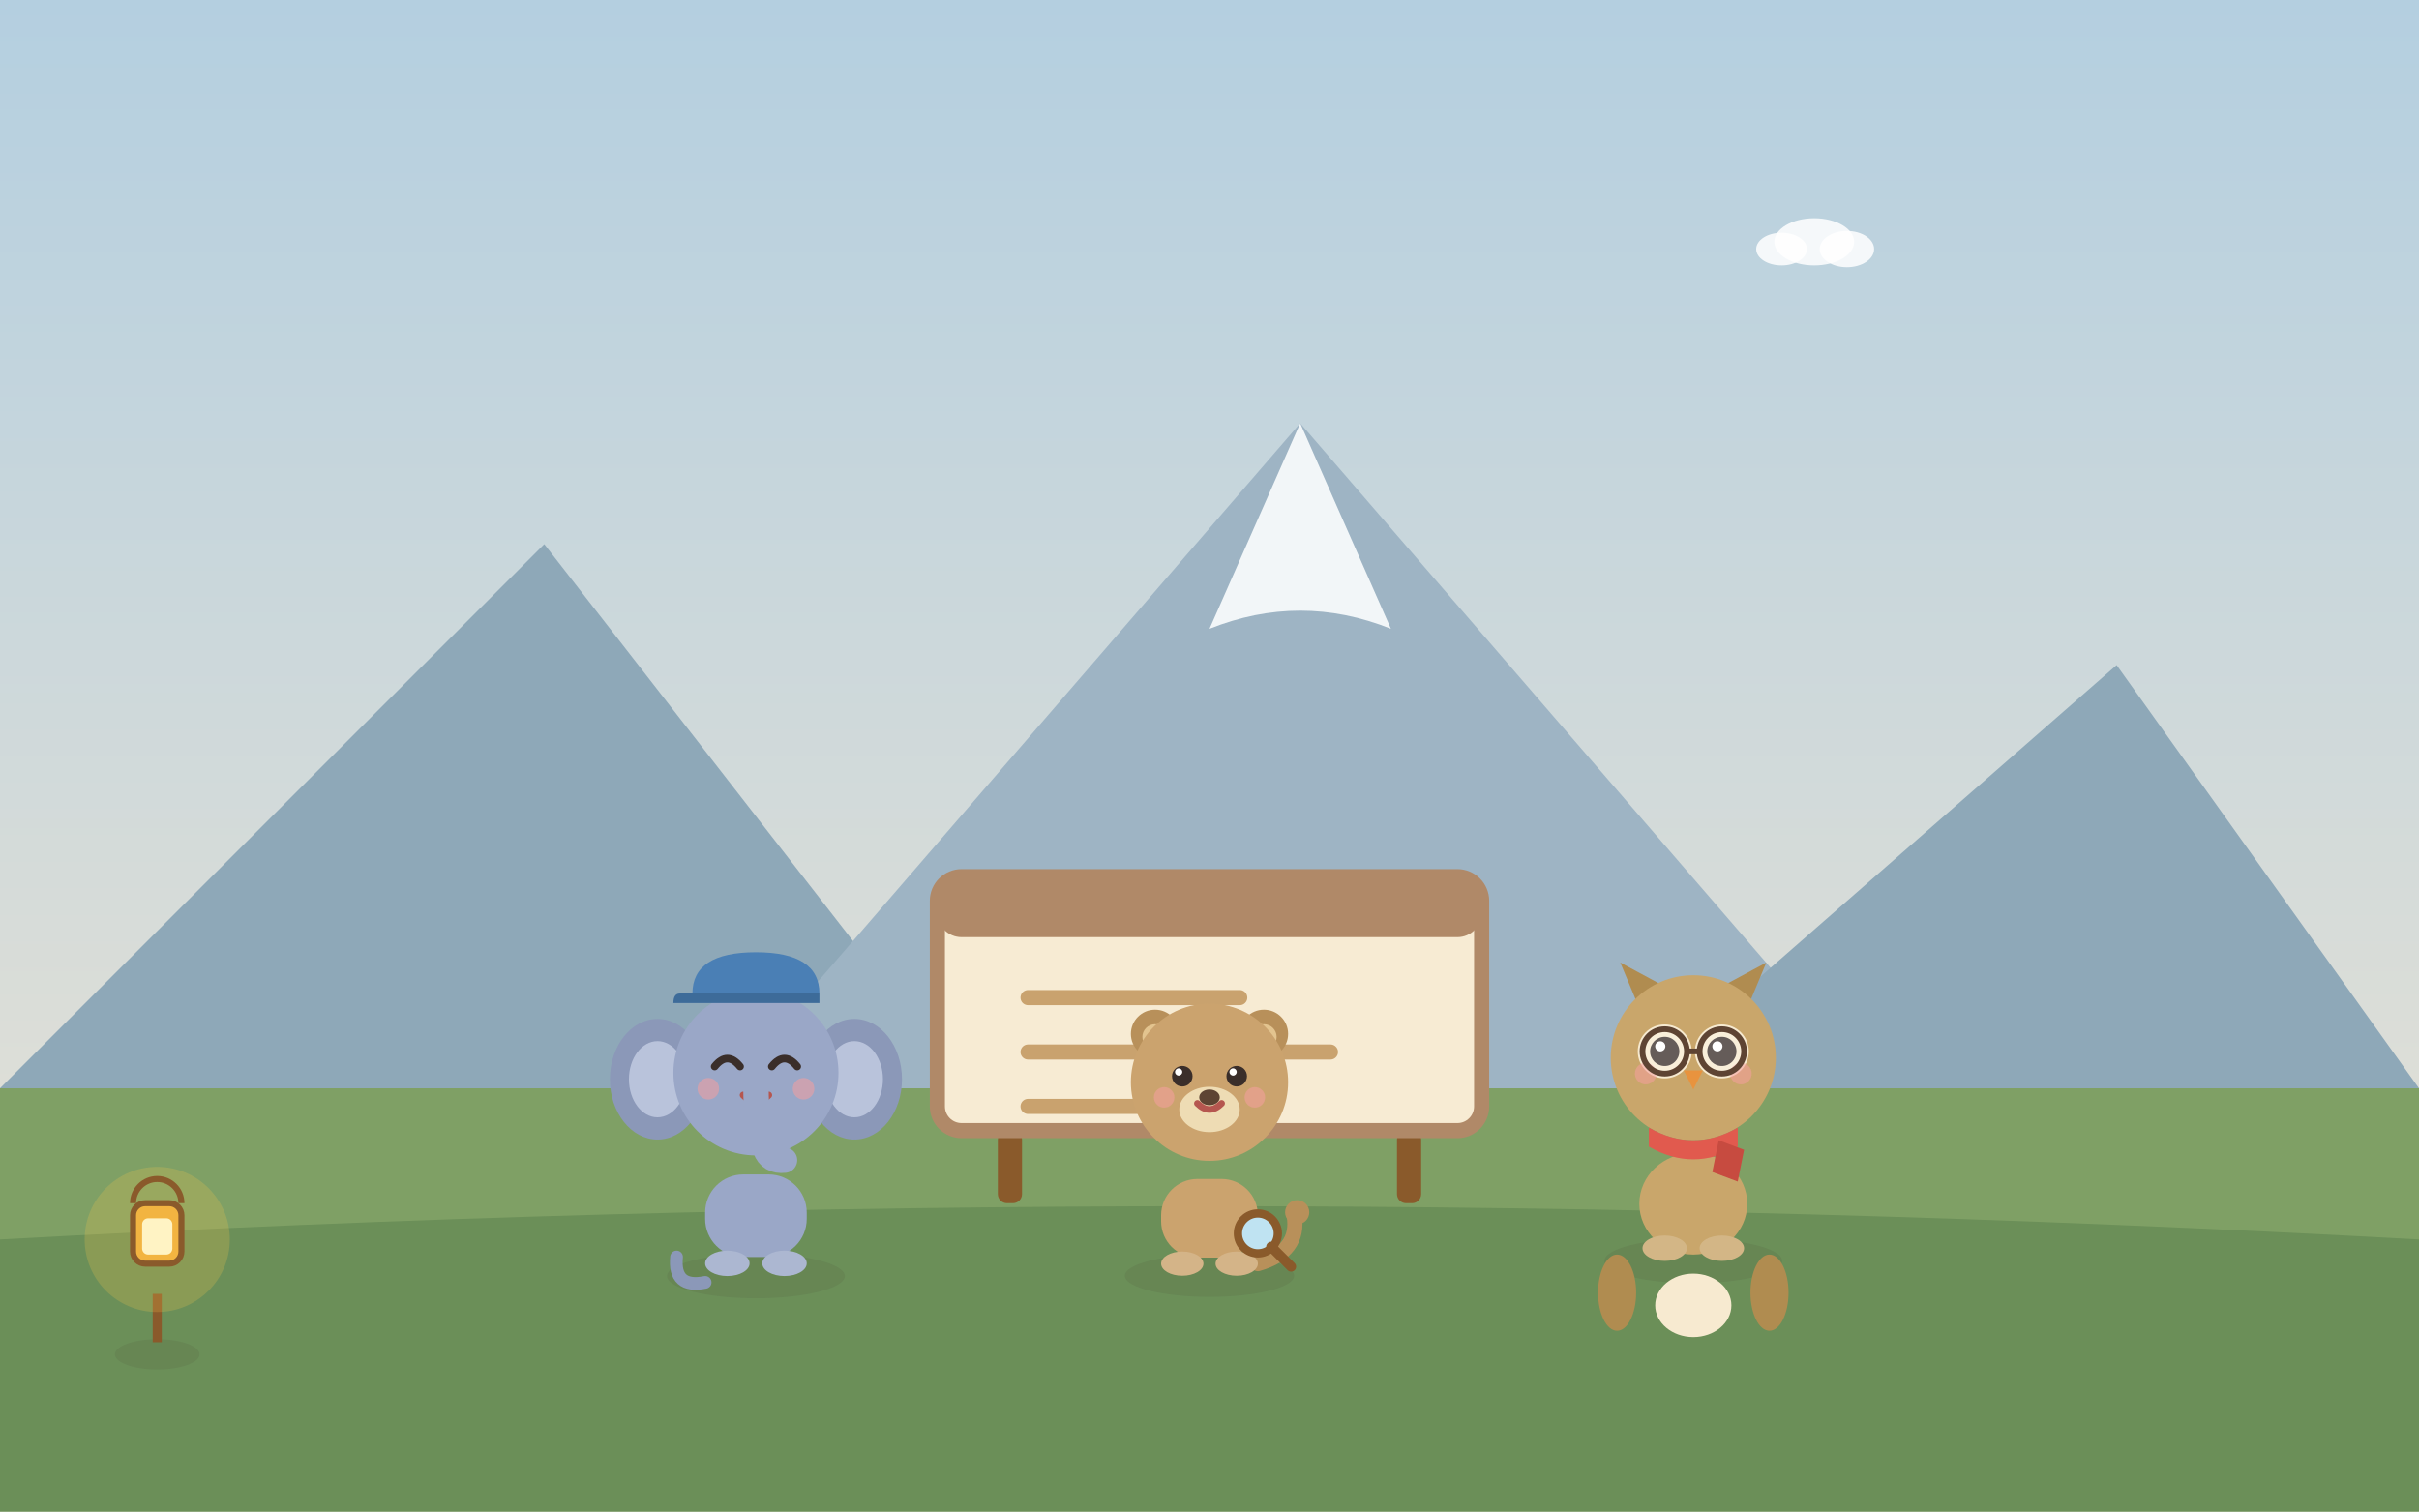
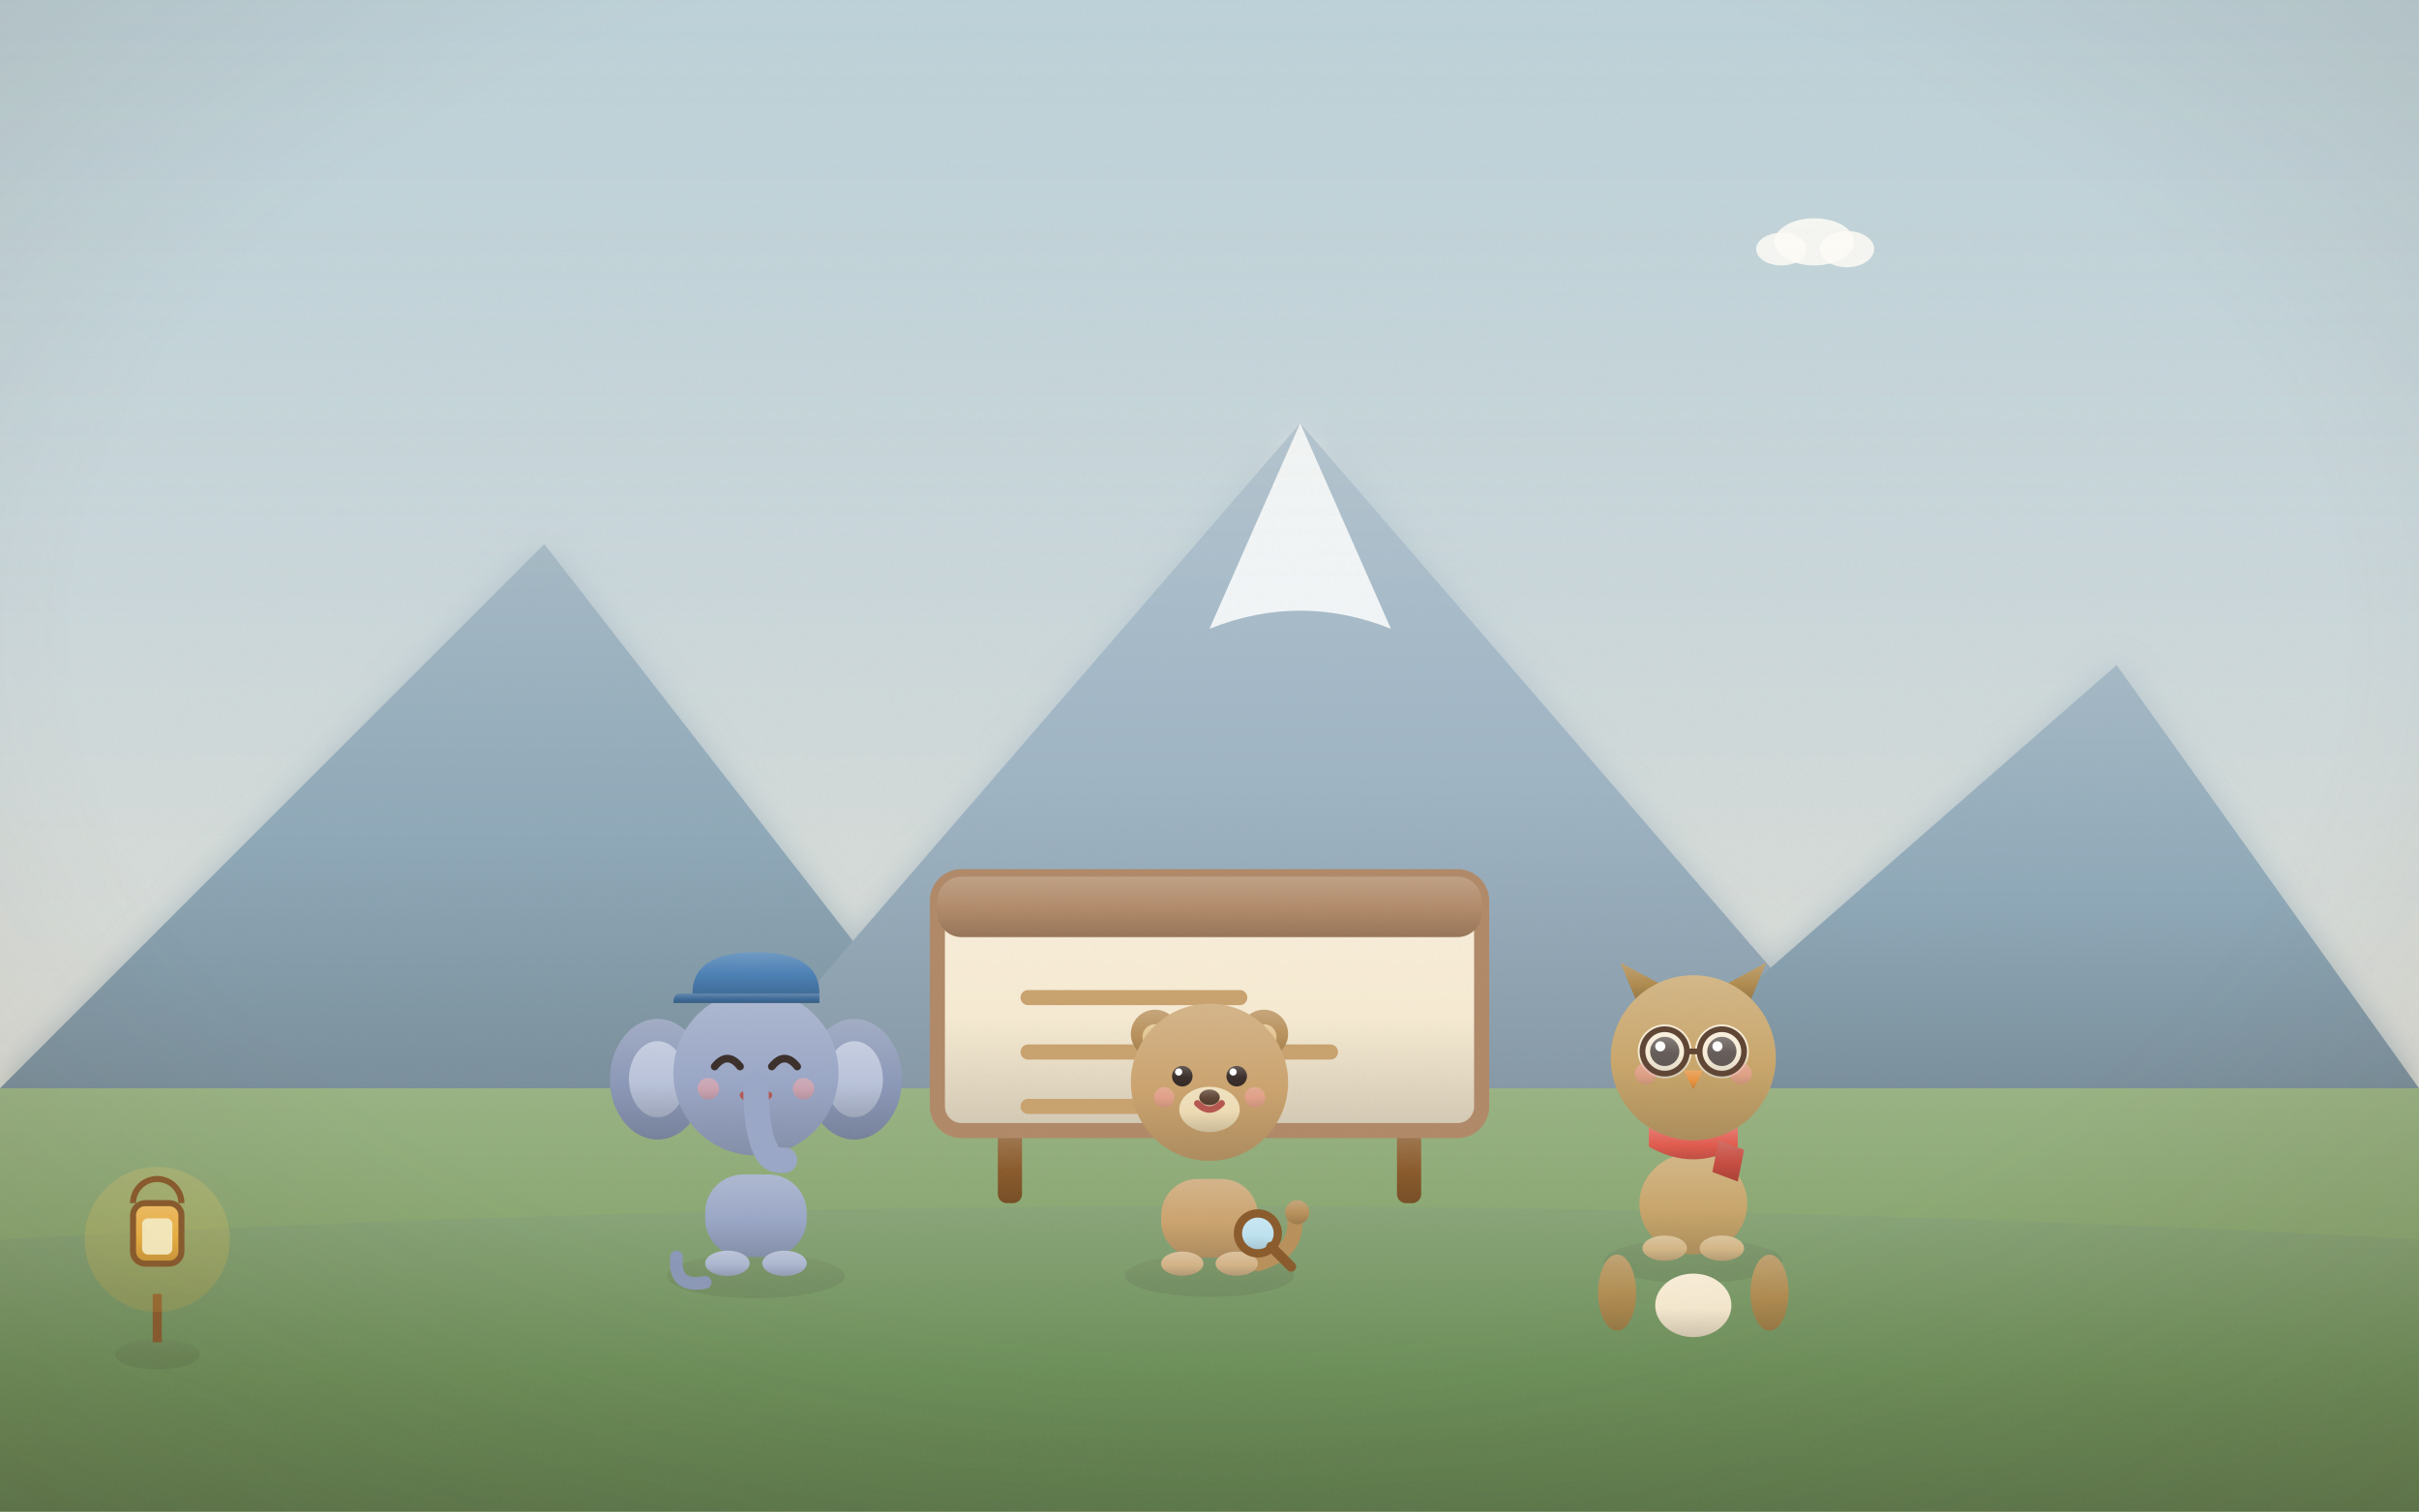
<svg xmlns="http://www.w3.org/2000/svg" viewBox="0 0 800 500">
+   <defs>
+     <linearGradient id="g8EA8B8" x1="0" y1="0" x2="0" y2="1">
+       <stop offset="0" stop-color="#a5b9c6" />
+       <stop offset="0.55" stop-color="#8EA8B8" />
+       <stop offset="1" stop-color="#798f9c" />
+     </linearGradient>
+     <linearGradient id="g9EB4C4" x1="0" y1="0" x2="0" y2="1">
+       <stop offset="0" stop-color="#b1c3d0" />
+       <stop offset="0.55" stop-color="#9EB4C4" />
+       <stop offset="1" stop-color="#8699a7" />
+     </linearGradient>
+     <linearGradient id="g7FA065" x1="0" y1="0" x2="0" y2="1">
+       <stop offset="0" stop-color="#99b384" />
+       <stop offset="0.55" stop-color="#7FA065" />
+       <stop offset="1" stop-color="#6c8856" />
+     </linearGradient>
+     <linearGradient id="g6B8F58" x1="0" y1="0" x2="0" y2="1">
+       <stop offset="0" stop-color="#89a579" />
+       <stop offset="0.55" stop-color="#6B8F58" />
+       <stop offset="1" stop-color="#5b7a4b" />
+     </linearGradient>
+     <linearGradient id="g8A5A2B" x1="0" y1="0" x2="0" y2="1">
+       <stop offset="0" stop-color="#a17b55" />
+       <stop offset="0.55" stop-color="#8A5A2B" />
+       <stop offset="1" stop-color="#754d25" />
+     </linearGradient>
+     <linearGradient id="gF7EBD3" x1="0" y1="0" x2="0" y2="1">
+       <stop offset="0" stop-color="#f9efdc" />
+       <stop offset="0.55" stop-color="#F7EBD3" />
+       <stop offset="1" stop-color="#d2c8b3" />
+     </linearGradient>
+     <linearGradient id="gB08968" x1="0" y1="0" x2="0" y2="1">
+       <stop offset="0" stop-color="#c0a186" />
+       <stop offset="0.55" stop-color="#B08968" />
+       <stop offset="1" stop-color="#967458" />
+     </linearGradient>
+     <linearGradient id="g3A2E2A" x1="0" y1="0" x2="0" y2="1">
+       <stop offset="0" stop-color="#615855" />
+       <stop offset="0.55" stop-color="#3A2E2A" />
+       <stop offset="1" stop-color="#312724" />
+     </linearGradient>
+     <linearGradient id="gB8905A" x1="0" y1="0" x2="0" y2="1">
+       <stop offset="0" stop-color="#c6a67b" />
+       <stop offset="0.55" stop-color="#B8905A" />
+       <stop offset="1" stop-color="#9c7a4d" />
+     </linearGradient>
+     <linearGradient id="gCBA36E" x1="0" y1="0" x2="0" y2="1">
+       <stop offset="0" stop-color="#d5b58b" />
+       <stop offset="0.55" stop-color="#CBA36E" />
+       <stop offset="1" stop-color="#ad8b5e" />
+     </linearGradient>
+     <linearGradient id="gD4B488" x1="0" y1="0" x2="0" y2="1">
+       <stop offset="0" stop-color="#ddc3a0" />
+       <stop offset="0.55" stop-color="#D4B488" />
+       <stop offset="1" stop-color="#b49974" />
+     </linearGradient>
+     <linearGradient id="gE3C48F" x1="0" y1="0" x2="0" y2="1">
+       <stop offset="0" stop-color="#e9d0a5" />
+       <stop offset="0.55" stop-color="#E3C48F" />
+       <stop offset="1" stop-color="#c1a77a" />
+     </linearGradient>
+     <linearGradient id="gEEDCB4" x1="0" y1="0" x2="0" y2="1">
+       <stop offset="0" stop-color="#f1e3c3" />
+       <stop offset="0.55" stop-color="#EEDCB4" />
+       <stop offset="1" stop-color="#cabb99" />
+     </linearGradient>
+     <linearGradient id="g5E4433" x1="0" y1="0" x2="0" y2="1">
+       <stop offset="0" stop-color="#7e695c" />
+       <stop offset="0.55" stop-color="#5E4433" />
+       <stop offset="1" stop-color="#503a2b" />
+     </linearGradient>
+     <linearGradient id="gF49E9E" x1="0" y1="0" x2="0" y2="1">
+       <stop offset="0" stop-color="#f6b1b1" />
+       <stop offset="0.55" stop-color="#F49E9E" />
+       <stop offset="1" stop-color="#cf8686" />
+     </linearGradient>
+     <linearGradient id="gBFE3F2" x1="0" y1="0" x2="0" y2="1">
+       <stop offset="0" stop-color="#cce9f5" />
+       <stop offset="0.55" stop-color="#BFE3F2" />
+       <stop offset="1" stop-color="#a2c1ce" />
+     </linearGradient>
+     <linearGradient id="gC9A66B" x1="0" y1="0" x2="0" y2="1">
+       <stop offset="0" stop-color="#d4b889" />
+       <stop offset="0.55" stop-color="#C9A66B" />
+       <stop offset="1" stop-color="#ab8d5b" />
+     </linearGradient>
+     <linearGradient id="gF7EAD0" x1="0" y1="0" x2="0" y2="1">
+       <stop offset="0" stop-color="#f9eed9" />
+       <stop offset="0.55" stop-color="#F7EAD0" />
+       <stop offset="1" stop-color="#d2c7b1" />
+     </linearGradient>
+     <linearGradient id="gB08C50" x1="0" y1="0" x2="0" y2="1">
+       <stop offset="0" stop-color="#c0a373" />
+       <stop offset="0.55" stop-color="#B08C50" />
+       <stop offset="1" stop-color="#967744" />
+     </linearGradient>
+     <linearGradient id="gD3B686" x1="0" y1="0" x2="0" y2="1">
+       <stop offset="0" stop-color="#dcc59e" />
+       <stop offset="0.55" stop-color="#D3B686" />
+       <stop offset="1" stop-color="#b39b72" />
+     </linearGradient>
+     <linearGradient id="gE8933E" x1="0" y1="0" x2="0" y2="1">
+       <stop offset="0" stop-color="#eda965" />
+       <stop offset="0.55" stop-color="#E8933E" />
+       <stop offset="1" stop-color="#c57d35" />
+     </linearGradient>
+     <linearGradient id="gE15A4E" x1="0" y1="0" x2="0" y2="1">
+       <stop offset="0" stop-color="#e77b71" />
+       <stop offset="0.55" stop-color="#E15A4E" />
+       <stop offset="1" stop-color="#bf4d42" />
+     </linearGradient>
+     <linearGradient id="gC74B40" x1="0" y1="0" x2="0" y2="1">
+       <stop offset="0" stop-color="#d26f66" />
+       <stop offset="0.55" stop-color="#C74B40" />
+       <stop offset="1" stop-color="#a94036" />
+     </linearGradient>
+     <linearGradient id="g9AA7C7" x1="0" y1="0" x2="0" y2="1">
+       <stop offset="0" stop-color="#aeb9d2" />
+       <stop offset="0.55" stop-color="#9AA7C7" />
+       <stop offset="1" stop-color="#838ea9" />
+     </linearGradient>
+     <linearGradient id="gACB7D1" x1="0" y1="0" x2="0" y2="1">
+       <stop offset="0" stop-color="#bdc5da" />
+       <stop offset="0.55" stop-color="#ACB7D1" />
+       <stop offset="1" stop-color="#929cb2" />
+     </linearGradient>
+     <linearGradient id="g8B98B8" x1="0" y1="0" x2="0" y2="1">
+       <stop offset="0" stop-color="#a2adc6" />
+       <stop offset="0.55" stop-color="#8B98B8" />
+       <stop offset="1" stop-color="#76819c" />
+     </linearGradient>
+     <linearGradient id="gB9C3DB" x1="0" y1="0" x2="0" y2="1">
+       <stop offset="0" stop-color="#c7cfe2" />
+       <stop offset="0.55" stop-color="#B9C3DB" />
+       <stop offset="1" stop-color="#9da6ba" />
+     </linearGradient>
+     <linearGradient id="g4A7FB5" x1="0" y1="0" x2="0" y2="1">
+       <stop offset="0" stop-color="#6e99c4" />
+       <stop offset="0.55" stop-color="#4A7FB5" />
+       <stop offset="1" stop-color="#3f6c9a" />
+     </linearGradient>
+     <linearGradient id="g3D6B99" x1="0" y1="0" x2="0" y2="1">
+       <stop offset="0" stop-color="#6489ad" />
+       <stop offset="0.55" stop-color="#3D6B99" />
+       <stop offset="1" stop-color="#345b82" />
+     </linearGradient>
+     <linearGradient id="gF8C64B" x1="0" y1="0" x2="0" y2="1">
+       <stop offset="0" stop-color="#f9d16f" />
+       <stop offset="0.55" stop-color="#F8C64B" />
+       <stop offset="1" stop-color="#d3a840" />
+     </linearGradient>
+     <linearGradient id="gF2B441" x1="0" y1="0" x2="0" y2="1">
+       <stop offset="0" stop-color="#f5c367" />
+       <stop offset="0.55" stop-color="#F2B441" />
+       <stop offset="1" stop-color="#ce9937" />
+     </linearGradient>
+     <filter id="fwash" x="-8%" y="-8%" width="116%" height="116%">
+       <feGaussianBlur stdDeviation="5" />
+     </filter>
+     <filter id="fpaper" x="0" y="0" width="100%" height="100%">
+       <feTurbulence type="fractalNoise" baseFrequency="0.85" numOctaves="2" seed="7" stitchTiles="stitch" />
+       <feColorMatrix type="matrix" values="0 0 0 0 0.42 0 0 0 0 0.35 0 0 0 0 0.27 0 0 0 0.05 0" />
+     </filter>
+     <radialGradient id="fvig" cx="0.5" cy="0.42" r="0.75">
+       <stop offset="0.62" stop-color="#5E4433" stop-opacity="0" />
+       <stop offset="1" stop-color="#5E4433" stop-opacity="0.17" />
+     </radialGradient>
+     <linearGradient id="fwarm" x1="0" y1="0" x2="0" y2="1">
+       <stop offset="0" stop-color="#FFE9A8" stop-opacity="0.12" />
+       <stop offset="0.4" stop-color="#FFE9A8" stop-opacity="0" />
+     </linearGradient>
+   </defs>
  <defs>
    <linearGradient id="sky" x1="0" y1="0" x2="0" y2="1">
      <stop offset="0" stop-color="#B4CFE0" />
      <stop offset="1" stop-color="#EDE4D4" />
    </linearGradient>
  </defs>
  <rect x="0" y="0" width="800" height="500" rx="0" fill="url(#sky)" />
  <g transform="translate(600,80) scale(0.6,0.6)">
    <ellipse cx="0" cy="0" rx="22" ry="13" fill="#FFFFFF" opacity="0.85" />
    <ellipse cx="-18" cy="4" rx="14" ry="9" fill="#FFFFFF" opacity="0.85" />
    <ellipse cx="18" cy="4" rx="15" ry="10" fill="#FFFFFF" opacity="0.85" />
  </g>
-   <path d="M0,360 L180,180 L320,360 Z" fill="#8EA8B8" />
-   <path d="M240,360 L430,140 L620,360 Z" fill="#9EB4C4" />
+   <g filter="url(#fwash)" opacity="0.55">
+     <path d="M0,360 L180,180 L320,360 Z" fill="url(#g8EA8B8)" />
+     <path d="M240,360 L430,140 L620,360 Z" fill="url(#g9EB4C4)" />
+     <path d="M400,208 L430,140 L460,208 Q430,196 400,208 Z" fill="#F2F6F8" />
+     <path d="M540,360 L700,220 L800,360 Z" fill="url(#g8EA8B8)" />
+     <path d="M0,360 L800,360 L800,500 L0,500 Z" fill="url(#g7FA065)" />
+     <path d="M0,410 Q400,388 800,410 L800,500 L0,500 Z" fill="url(#g6B8F58)" />
+   </g>
+   <path d="M0,360 L180,180 L320,360 Z" fill="url(#g8EA8B8)" />
+   <path d="M240,360 L430,140 L620,360 Z" fill="url(#g9EB4C4)" />
  <path d="M400,208 L430,140 L460,208 Q430,196 400,208 Z" fill="#F2F6F8" />
-   <path d="M540,360 L700,220 L800,360 Z" fill="#8EA8B8" />
-   <path d="M0,360 L800,360 L800,500 L0,500 Z" fill="#7FA065" />
-   <path d="M0,410 Q400,388 800,410 L800,500 L0,500 Z" fill="#6B8F58" />
+   <path d="M540,360 L700,220 L800,360 Z" fill="url(#g8EA8B8)" />
+   <path d="M0,360 L800,360 L800,500 L0,500 Z" fill="url(#g7FA065)" />
+   <path d="M0,410 Q400,388 800,410 L800,500 L0,500 Z" fill="url(#g6B8F58)" />
  <g transform="translate(400,398) scale(1,1)">
-     <rect x="-70" y="-24" width="8" height="24" rx="3" fill="#8a5a2b" />
-     <rect x="62" y="-24" width="8" height="24" rx="3" fill="#8a5a2b" />
-     <rect x="-90" y="-108" width="180" height="84" rx="8" fill="#F7EBD3" stroke="#B08968" stroke-width="5" />
-     <rect x="-90" y="-108" width="180" height="20" rx="8" fill="#B08968" />
+     <rect x="-70" y="-24" width="8" height="24" rx="3" fill="url(#g8A5A2B)" />
+     <rect x="62" y="-24" width="8" height="24" rx="3" fill="url(#g8A5A2B)" />
+     <rect x="-90" y="-108" width="180" height="84" rx="8" fill="url(#gF7EBD3)" stroke="#B08968" stroke-width="5" />
+     <rect x="-90" y="-108" width="180" height="20" rx="8" fill="url(#gB08968)" />
    <path d="M-60,-68 h70 M-60,-50 h100 M-60,-32 h46" fill="none" stroke="#C9A26E" stroke-width="5" stroke-linecap="round" />
  </g>
  <g transform="translate(400,420) scale(1,1)">
-     <ellipse cx="0" cy="2" rx="28" ry="7" fill="#3A2E2A" opacity="0.10" />
+     <ellipse cx="0" cy="2" rx="28" ry="7" fill="url(#g3A2E2A)" opacity="0.10" />
    <g transform="translate(0,0) scale(1,1)">
      <path d="M16,-2 q14,-4 12,-16" stroke="#B8905A" stroke-width="5" stroke-linecap="round" fill="none" />
-       <circle cx="29" cy="-19" r="4" fill="#B8905A" />
-       <rect x="-16" y="-30" width="32" height="26" rx="12" fill="#CBA36E" />
-       <ellipse cx="-9" cy="-2" rx="7" ry="4" fill="#d4b488" />
-       <ellipse cx="9" cy="-2" rx="7" ry="4" fill="#d4b488" />
+       <circle cx="29" cy="-19" r="4" fill="url(#gB8905A)" />
+       <rect x="-16" y="-30" width="32" height="26" rx="12" fill="url(#gCBA36E)" />
+       <ellipse cx="-9" cy="-2" rx="7" ry="4" fill="url(#gD4B488)" />
+       <ellipse cx="9" cy="-2" rx="7" ry="4" fill="url(#gD4B488)" />
    </g>
    <g transform="translate(0,-62) scale(1,1)">
-       <circle cx="-18" cy="-16" r="8" fill="#B8905A" />
-       <circle cx="18" cy="-16" r="8" fill="#B8905A" />
-       <circle cx="-18" cy="-15" r="4.2" fill="#E3C48F" />
-       <circle cx="18" cy="-15" r="4.2" fill="#E3C48F" />
-       <circle cx="0" cy="0" r="26" fill="#CBA36E" />
-       <ellipse cx="0" cy="9" rx="10" ry="7.5" fill="#EEDCB4" />
-       <ellipse cx="0" cy="5" rx="3.4" ry="2.6" fill="#5E4433" />
-       <circle cx="-9" cy="-2" r="3.4" fill="#3A2E2A" />
-       <circle cx="9" cy="-2" r="3.4" fill="#3A2E2A" />
+       <circle cx="-18" cy="-16" r="8" fill="url(#gB8905A)" />
+       <circle cx="18" cy="-16" r="8" fill="url(#gB8905A)" />
+       <circle cx="-18" cy="-15" r="4.2" fill="url(#gE3C48F)" />
+       <circle cx="18" cy="-15" r="4.2" fill="url(#gE3C48F)" />
+       <circle cx="0" cy="0" r="26" fill="url(#gCBA36E)" />
+       <ellipse cx="0" cy="9" rx="10" ry="7.5" fill="url(#gEEDCB4)" />
+       <ellipse cx="0" cy="5" rx="3.4" ry="2.6" fill="url(#g5E4433)" />
+       <circle cx="-9" cy="-2" r="3.4" fill="url(#g3A2E2A)" />
+       <circle cx="9" cy="-2" r="3.4" fill="url(#g3A2E2A)" />
      <circle cx="-10.2" cy="-3.4" r="1.2" fill="#fff" />
      <circle cx="7.8" cy="-3.4" r="1.2" fill="#fff" />
-       <circle cx="-15" cy="5" r="3.4" fill="#F49E9E" opacity="0.55" />
-       <circle cx="15" cy="5" r="3.4" fill="#F49E9E" opacity="0.55" />
+       <circle cx="-15" cy="5" r="3.4" fill="url(#gF49E9E)" opacity="0.55" />
+       <circle cx="15" cy="5" r="3.4" fill="url(#gF49E9E)" opacity="0.55" />
      <path d="M-4,7 q4,4 8,0" stroke="#B5564F" stroke-width="2.2" stroke-linecap="round" fill="none" />
    </g>
    <g transform="translate(16,-12) scale(1.1,1.1)">
-       <circle cx="0" cy="0" r="6" fill="#BFE3F2" stroke="#8a5a2b" stroke-width="2.5" />
+       <circle cx="0" cy="0" r="6" fill="url(#gBFE3F2)" stroke="#8a5a2b" stroke-width="2.5" />
      <path d="M4,4 L10,10" fill="none" stroke="#8a5a2b" stroke-width="3" stroke-linecap="round" />
    </g>
  </g>
  <g transform="translate(560,415) scale(1.05,1.05)">
-     <ellipse cx="0" cy="2" rx="28" ry="7" fill="#3A2E2A" opacity="0.10" />
+     <ellipse cx="0" cy="2" rx="28" ry="7" fill="url(#g3A2E2A)" opacity="0.10" />
    <g transform="translate(0,0) scale(1,1)">
-       <ellipse cx="0" cy="-16" rx="17" ry="16" fill="#C9A66B" />
-       <ellipse cx="0" cy="16" rx="12" ry="10" fill="#F7EAD0" />
-       <ellipse cx="-24" cy="12" rx="6" ry="12" fill="#B08C50" />
-       <ellipse cx="24" cy="12" rx="6" ry="12" fill="#B08C50" />
-       <ellipse cx="-9" cy="-2" rx="7" ry="4" fill="#d3b686" />
-       <ellipse cx="9" cy="-2" rx="7" ry="4" fill="#d3b686" />
+       <ellipse cx="0" cy="-16" rx="17" ry="16" fill="url(#gC9A66B)" />
+       <ellipse cx="0" cy="16" rx="12" ry="10" fill="url(#gF7EAD0)" />
+       <ellipse cx="-24" cy="12" rx="6" ry="12" fill="url(#gB08C50)" />
+       <ellipse cx="24" cy="12" rx="6" ry="12" fill="url(#gB08C50)" />
+       <ellipse cx="-9" cy="-2" rx="7" ry="4" fill="url(#gD3B686)" />
+       <ellipse cx="9" cy="-2" rx="7" ry="4" fill="url(#gD3B686)" />
    </g>
    <g transform="translate(0,-62) scale(1,1)">
-       <path d="M-18,-18 L-23,-30 L-10,-23 Z" fill="#B08C50" />
-       <path d="M18,-18 L23,-30 L10,-23 Z" fill="#B08C50" />
-       <circle cx="0" cy="0" r="26" fill="#C9A66B" />
-       <circle cx="-9" cy="-2" r="8.5" fill="#F7EAD0" />
-       <circle cx="9" cy="-2" r="8.5" fill="#F7EAD0" />
-       <circle cx="-9" cy="-2" r="4.6" fill="#3A2E2A" />
-       <circle cx="9" cy="-2" r="4.6" fill="#3A2E2A" />
+       <path d="M-18,-18 L-23,-30 L-10,-23 Z" fill="url(#gB08C50)" />
+       <path d="M18,-18 L23,-30 L10,-23 Z" fill="url(#gB08C50)" />
+       <circle cx="0" cy="0" r="26" fill="url(#gC9A66B)" />
+       <circle cx="-9" cy="-2" r="8.5" fill="url(#gF7EAD0)" />
+       <circle cx="9" cy="-2" r="8.5" fill="url(#gF7EAD0)" />
+       <circle cx="-9" cy="-2" r="4.6" fill="url(#g3A2E2A)" />
+       <circle cx="9" cy="-2" r="4.6" fill="url(#g3A2E2A)" />
      <circle cx="-10.4" cy="-3.6" r="1.6" fill="#fff" />
      <circle cx="7.6" cy="-3.6" r="1.6" fill="#fff" />
-       <circle cx="-15" cy="5" r="3.4" fill="#F49E9E" opacity="0.55" />
-       <circle cx="15" cy="5" r="3.4" fill="#F49E9E" opacity="0.55" />
-       <path d="M-3,4 L3,4 L0,10 Z" fill="#E8933E" />
+       <circle cx="-15" cy="5" r="3.4" fill="url(#gF49E9E)" opacity="0.55" />
+       <circle cx="15" cy="5" r="3.4" fill="url(#gF49E9E)" opacity="0.55" />
+       <path d="M-3,4 L3,4 L0,10 Z" fill="url(#gE8933E)" />
      <g transform="translate(0,-2) scale(1,1)">
        <circle cx="-9" cy="0" r="7" fill="#FFFFFF" fill-opacity="0.22" stroke="#5E4433" stroke-width="1.8" />
        <circle cx="9" cy="0" r="7" fill="#FFFFFF" fill-opacity="0.22" stroke="#5E4433" stroke-width="1.8" />
        <path d="M-2,0 h4" fill="none" stroke="#5E4433" stroke-width="1.8" />
      </g>
-       <path d="M-14,22 q14,8 28,0 l0,6 q-14,8 -28,0 z" fill="#E15A4E" />
-       <path d="M8,26 l8,3 l-2,10 l-8,-3 z" fill="#C74B40" />
+       <path d="M-14,22 q14,8 28,0 l0,6 q-14,8 -28,0 z" fill="url(#gE15A4E)" />
+       <path d="M8,26 l8,3 l-2,10 l-8,-3 z" fill="url(#gC74B40)" />
    </g>
  </g>
  <g transform="translate(250,420) scale(-1.05,1.05)">
-     <ellipse cx="0" cy="2" rx="28" ry="7" fill="#3A2E2A" opacity="0.10" />
+     <ellipse cx="0" cy="2" rx="28" ry="7" fill="url(#g3A2E2A)" opacity="0.10" />
    <g transform="translate(0,0) scale(1,1)">
      <path d="M16,4 q10,2 9,-8" stroke="#8B98B8" stroke-width="4" stroke-linecap="round" fill="none" />
-       <rect x="-16" y="-30" width="32" height="26" rx="12" fill="#9AA7C7" />
-       <ellipse cx="-9" cy="-2" rx="7" ry="4" fill="#acb7d1" />
-       <ellipse cx="9" cy="-2" rx="7" ry="4" fill="#acb7d1" />
+       <rect x="-16" y="-30" width="32" height="26" rx="12" fill="url(#g9AA7C7)" />
+       <ellipse cx="-9" cy="-2" rx="7" ry="4" fill="url(#gACB7D1)" />
+       <ellipse cx="9" cy="-2" rx="7" ry="4" fill="url(#gACB7D1)" />
    </g>
    <g transform="translate(0,-62) scale(1,1)">
-       <ellipse cx="-31" cy="2" rx="15" ry="19" fill="#8B98B8" />
-       <ellipse cx="31" cy="2" rx="15" ry="19" fill="#8B98B8" />
-       <ellipse cx="-31" cy="2" rx="9" ry="12" fill="#B9C3DB" />
-       <ellipse cx="31" cy="2" rx="9" ry="12" fill="#B9C3DB" />
-       <circle cx="0" cy="0" r="26" fill="#9AA7C7" />
+       <ellipse cx="-31" cy="2" rx="15" ry="19" fill="url(#g8B98B8)" />
+       <ellipse cx="31" cy="2" rx="15" ry="19" fill="url(#g8B98B8)" />
+       <ellipse cx="-31" cy="2" rx="9" ry="12" fill="url(#gB9C3DB)" />
+       <ellipse cx="31" cy="2" rx="9" ry="12" fill="url(#gB9C3DB)" />
+       <circle cx="0" cy="0" r="26" fill="url(#g9AA7C7)" />
      <path d="M-13,-2 q4,-5 8,0 M5,-2 q4,-5 8,0" stroke="#3A2E2A" stroke-width="2.4" stroke-linecap="round" fill="none" />
-       <circle cx="-15" cy="5" r="3.4" fill="#F49E9E" opacity="0.55" />
-       <circle cx="15" cy="5" r="3.4" fill="#F49E9E" opacity="0.55" />
+       <circle cx="-15" cy="5" r="3.4" fill="url(#gF49E9E)" opacity="0.55" />
+       <circle cx="15" cy="5" r="3.4" fill="url(#gF49E9E)" opacity="0.55" />
      <path d="M-4,7 q4,4 8,0" stroke="#B5564F" stroke-width="2.2" stroke-linecap="round" fill="none" />
      <path d="M0,4 q0,14 -3,20 q-1.5,4 -6,3.5" stroke="#9AA7C7" stroke-width="8" stroke-linecap="round" fill="none" />
      <g transform="translate(0,-5) scale(1,1)">
-         <path d="M-20,-20 q0,-13 20,-13 q20,0 20,13 z" fill="#4A7FB5" />
-         <path d="M-20,-20 h44 q2,0 2,3 h-46 z" fill="#3D6B99" />
+         <path d="M-20,-20 q0,-13 20,-13 q20,0 20,13 z" fill="url(#g4A7FB5)" />
+         <path d="M-20,-20 h44 q2,0 2,3 h-46 z" fill="url(#g3D6B99)" />
      </g>
    </g>
  </g>
  <g transform="translate(52,446) scale(1,1)">
-     <ellipse cx="0" cy="2" rx="14" ry="5" fill="#3A2E2A" opacity="0.10" />
+     <ellipse cx="0" cy="2" rx="14" ry="5" fill="url(#g3A2E2A)" opacity="0.10" />
    <path d="M0,-2 v-16" fill="none" stroke="#8a5a2b" stroke-width="3" />
-     <circle cx="0" cy="-36" r="24" fill="#F8C64B" opacity="0.22" />
+     <circle cx="0" cy="-36" r="24" fill="url(#gF8C64B)" opacity="0.22" />
    <path d="M-8,-48 a8,8 0 0 1 16,0" stroke="#8a5a2b" stroke-width="2" fill="none" />
-     <rect x="-8" y="-48" width="16" height="20" rx="4" fill="#F2B441" stroke="#8a5a2b" stroke-width="2" />
+     <rect x="-8" y="-48" width="16" height="20" rx="4" fill="url(#gF2B441)" stroke="#8a5a2b" stroke-width="2" />
    <rect x="-5" y="-43" width="10" height="12" rx="2" fill="#FFF3C4" />
  </g>
+   <rect width="800" height="500" fill="url(#fwarm)" />
+   <rect width="800" height="500" fill="url(#fvig)" />
+   <rect width="800" height="500" filter="url(#fpaper)" />
</svg>
